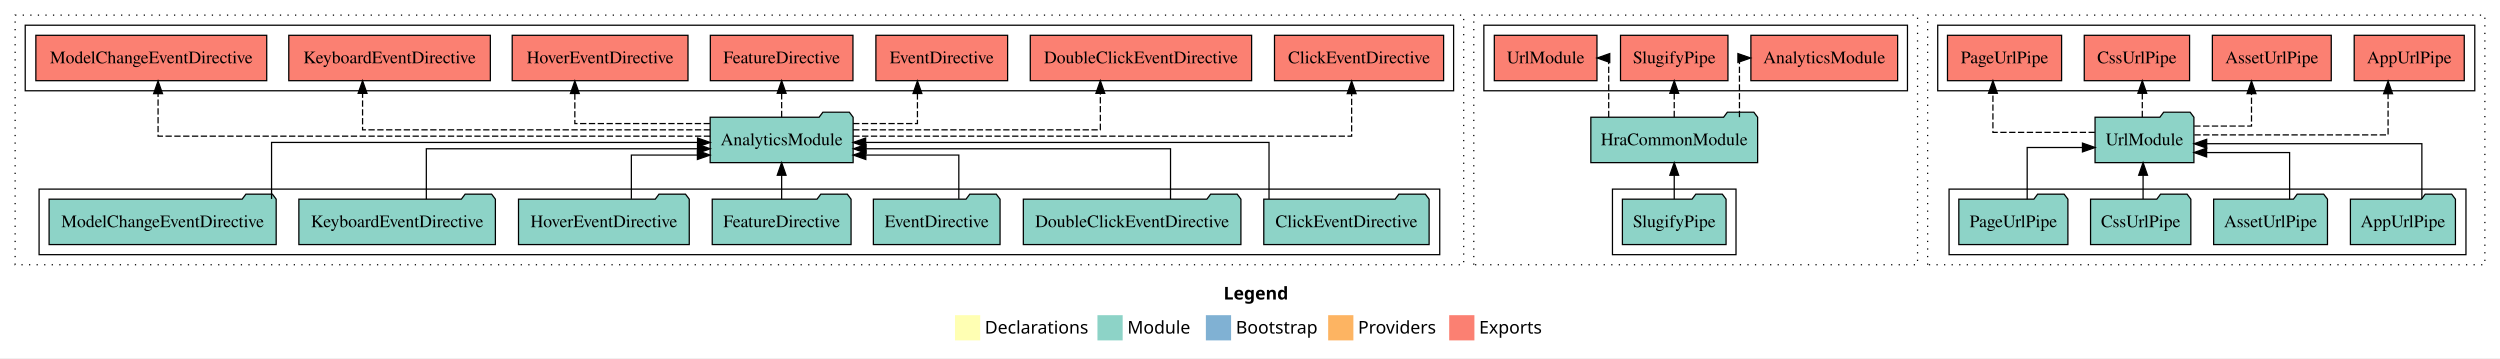
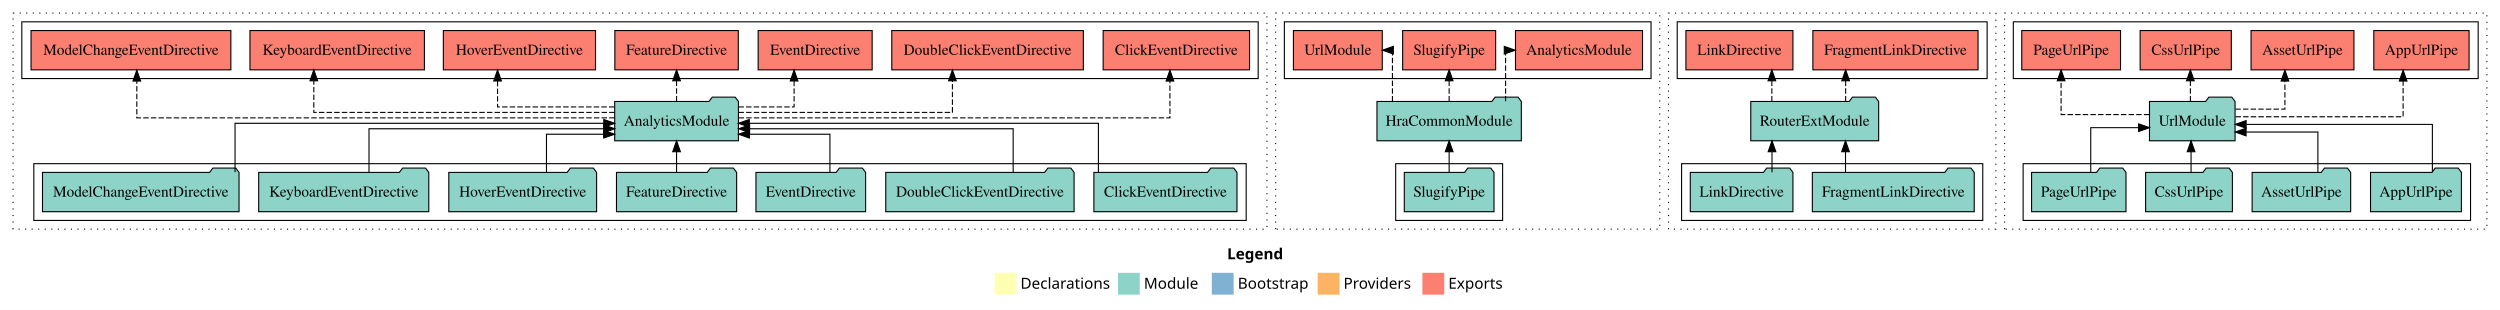
- <svg xmlns="http://www.w3.org/2000/svg" width="1983pt" height="284pt" viewBox="0.00 0.00 1983.00 284.00">
+ <svg xmlns="http://www.w3.org/2000/svg" width="2291pt" height="284pt" viewBox="0.00 0.00 2291.00 284.00">
  <g id="graph0" class="graph" transform="scale(1 1) rotate(0) translate(4 280)">
-     <polygon fill="white" stroke="transparent" points="-4,4 -4,-280 1979,-280 1979,4 -4,4" />
-     <text text-anchor="start" x="966.51" y="-42.4" font-family="Times-12" font-weight="bold" font-size="14.00">Legend</text>
-     <polygon fill="#ffffb3" stroke="transparent" points="753.5,-10 753.5,-30 773.5,-30 773.5,-10 753.5,-10" />
-     <text text-anchor="start" x="777.13" y="-15.4" font-family="Times-12" font-size="14.00">  Declarations</text>
-     <polygon fill="#8dd3c7" stroke="transparent" points="866.5,-10 866.5,-30 886.5,-30 886.5,-10 866.5,-10" />
-     <text text-anchor="start" x="890.23" y="-15.4" font-family="Times-12" font-size="14.00">  Module</text>
-     <polygon fill="#80b1d3" stroke="transparent" points="952.5,-10 952.5,-30 972.5,-30 972.5,-10 952.5,-10" />
-     <text text-anchor="start" x="976.28" y="-15.4" font-family="Times-12" font-size="14.00">  Bootstrap</text>
-     <polygon fill="#fdb462" stroke="transparent" points="1049.5,-10 1049.5,-30 1069.5,-30 1069.5,-10 1049.5,-10" />
-     <text text-anchor="start" x="1073.17" y="-15.4" font-family="Times-12" font-size="14.00">  Providers</text>
-     <polygon fill="#fb8072" stroke="transparent" points="1145.5,-10 1145.5,-30 1165.5,-30 1165.5,-10 1145.5,-10" />
-     <text text-anchor="start" x="1169.23" y="-15.4" font-family="Times-12" font-size="14.00">  Exports</text>
+     <polygon fill="white" stroke="transparent" points="-4,4 -4,-280 2287,-280 2287,4 -4,4" />
+     <text text-anchor="start" x="1120.51" y="-42.4" font-family="Times-12" font-weight="bold" font-size="14.00">Legend</text>
+     <polygon fill="#ffffb3" stroke="transparent" points="907.5,-10 907.5,-30 927.5,-30 927.5,-10 907.5,-10" />
+     <text text-anchor="start" x="931.13" y="-15.4" font-family="Times-12" font-size="14.00">  Declarations</text>
+     <polygon fill="#8dd3c7" stroke="transparent" points="1020.5,-10 1020.5,-30 1040.5,-30 1040.5,-10 1020.5,-10" />
+     <text text-anchor="start" x="1044.23" y="-15.4" font-family="Times-12" font-size="14.00">  Module</text>
+     <polygon fill="#80b1d3" stroke="transparent" points="1106.5,-10 1106.5,-30 1126.5,-30 1126.5,-10 1106.5,-10" />
+     <text text-anchor="start" x="1130.28" y="-15.4" font-family="Times-12" font-size="14.00">  Bootstrap</text>
+     <polygon fill="#fdb462" stroke="transparent" points="1203.5,-10 1203.5,-30 1223.5,-30 1223.5,-10 1203.5,-10" />
+     <text text-anchor="start" x="1227.17" y="-15.4" font-family="Times-12" font-size="14.00">  Providers</text>
+     <polygon fill="#fb8072" stroke="transparent" points="1299.5,-10 1299.5,-30 1319.5,-30 1319.5,-10 1299.5,-10" />
+     <text text-anchor="start" x="1323.23" y="-15.4" font-family="Times-12" font-size="14.00">  Exports</text>
    <g id="clust1" class="cluster">
      <polygon fill="none" stroke="black" stroke-dasharray="1,5" points="8,-70 8,-268 1157,-268 1157,-70 8,-70" />
    </g>
    <g id="clust3" class="cluster">
      <polygon fill="none" stroke="black" points="27,-78 27,-130 1138,-130 1138,-78 27,-78" />
    </g>
    <g id="clust4" class="cluster">
      <polygon fill="none" stroke="black" points="16,-208 16,-260 1149,-260 1149,-208 16,-208" />
    </g>
    <g id="clust7" class="cluster">
      <polygon fill="none" stroke="black" stroke-dasharray="1,5" points="1165,-70 1165,-268 1517,-268 1517,-70 1165,-70" />
    </g>
    <g id="clust9" class="cluster">
      <polygon fill="none" stroke="black" points="1275,-78 1275,-130 1373,-130 1373,-78 1275,-78" />
    </g>
    <g id="clust10" class="cluster">
      <polygon fill="none" stroke="black" points="1173,-208 1173,-260 1509,-260 1509,-208 1173,-208" />
    </g>
    <g id="clust13" class="cluster">
-       <polygon fill="none" stroke="black" stroke-dasharray="1,5" points="1525,-70 1525,-268 1967,-268 1967,-70 1525,-70" />
+       <polygon fill="none" stroke="black" stroke-dasharray="1,5" points="1525,-70 1525,-268 1825,-268 1825,-70 1525,-70" />
    </g>
    <g id="clust15" class="cluster">
-       <polygon fill="none" stroke="black" points="1542,-78 1542,-130 1952,-130 1952,-78 1542,-78" />
+       <polygon fill="none" stroke="black" points="1537,-78 1537,-130 1813,-130 1813,-78 1537,-78" />
    </g>
    <g id="clust16" class="cluster">
-       <polygon fill="none" stroke="black" points="1533,-208 1533,-260 1959,-260 1959,-208 1533,-208" />
+       <polygon fill="none" stroke="black" points="1533,-208 1533,-260 1817,-260 1817,-208 1533,-208" />
+     </g>
+     <g id="clust19" class="cluster">
+       <polygon fill="none" stroke="black" stroke-dasharray="1,5" points="1833,-70 1833,-268 2275,-268 2275,-70 1833,-70" />
+     </g>
+     <g id="clust21" class="cluster">
+       <polygon fill="none" stroke="black" points="1850,-78 1850,-130 2260,-130 2260,-78 1850,-78" />
+     </g>
+     <g id="clust22" class="cluster">
+       <polygon fill="none" stroke="black" points="1841,-208 1841,-260 2267,-260 2267,-208 1841,-208" />
    </g>
    <g id="node1" class="node">
      <polygon fill="#8dd3c7" stroke="black" points="1129.57,-122 1126.57,-126 1105.57,-126 1102.57,-122 998.43,-122 998.43,-86 1129.57,-86 1129.57,-122" />
      <text text-anchor="middle" x="1064" y="-99.8" font-family="Times,serif" font-size="14.00">ClickEventDirective</text>
    </g>
    <g id="node8" class="node">
      <polygon fill="#8dd3c7" stroke="black" points="672.7,-187 669.7,-191 648.7,-191 645.7,-187 559.3,-187 559.3,-151 672.7,-151 672.7,-187" />
      <text text-anchor="middle" x="616" y="-164.8" font-family="Times,serif" font-size="14.00">AnalyticsModule</text>
    </g>
    <g id="edge1" class="edge">
      <path fill="none" stroke="black" d="M1002.59,-122.22C1002.59,-140.83 1002.59,-167 1002.59,-167 1002.59,-167 682.63,-167 682.63,-167" />
      <polygon fill="black" stroke="black" points="682.63,-163.5 672.63,-167 682.63,-170.5 682.63,-163.5" />
    </g>
    <g id="node2" class="node">
      <polygon fill="#8dd3c7" stroke="black" points="980.29,-122 977.29,-126 956.29,-126 953.29,-122 807.71,-122 807.71,-86 980.29,-86 980.29,-122" />
      <text text-anchor="middle" x="894" y="-99.8" font-family="Times,serif" font-size="14.00">DoubleClickEventDirective</text>
    </g>
    <g id="edge2" class="edge">
      <path fill="none" stroke="black" d="M924.46,-122.03C924.46,-139.06 924.46,-162 924.46,-162 924.46,-162 682.94,-162 682.94,-162" />
      <polygon fill="black" stroke="black" points="682.94,-158.5 672.94,-162 682.94,-165.5 682.94,-158.5" />
    </g>
    <g id="node3" class="node">
      <polygon fill="#8dd3c7" stroke="black" points="789.24,-122 786.24,-126 765.24,-126 762.24,-122 688.76,-122 688.76,-86 789.24,-86 789.24,-122" />
      <text text-anchor="middle" x="739" y="-99.8" font-family="Times,serif" font-size="14.00">EventDirective</text>
    </g>
    <g id="edge3" class="edge">
      <path fill="none" stroke="black" d="M756.54,-122.24C756.54,-137.57 756.54,-157 756.54,-157 756.54,-157 682.76,-157 682.76,-157" />
      <polygon fill="black" stroke="black" points="682.76,-153.5 672.76,-157 682.76,-160.5 682.76,-153.5" />
    </g>
    <g id="node4" class="node">
      <polygon fill="#8dd3c7" stroke="black" points="671.06,-122 668.06,-126 647.06,-126 644.06,-122 560.94,-122 560.94,-86 671.06,-86 671.06,-122" />
      <text text-anchor="middle" x="616" y="-99.8" font-family="Times,serif" font-size="14.00">FeatureDirective</text>
    </g>
    <g id="edge4" class="edge">
      <path fill="none" stroke="black" d="M616,-122.11C616,-122.11 616,-140.99 616,-140.99" />
      <polygon fill="black" stroke="black" points="612.5,-140.99 616,-150.99 619.5,-140.99 612.5,-140.99" />
    </g>
    <g id="node5" class="node">
      <polygon fill="#8dd3c7" stroke="black" points="542.72,-122 539.72,-126 518.72,-126 515.72,-122 407.28,-122 407.28,-86 542.72,-86 542.72,-122" />
      <text text-anchor="middle" x="475" y="-99.8" font-family="Times,serif" font-size="14.00">HoverEventDirective</text>
    </g>
    <g id="edge5" class="edge">
      <path fill="none" stroke="black" d="M496.79,-122.24C496.79,-137.57 496.79,-157 496.79,-157 496.79,-157 549.19,-157 549.19,-157" />
      <polygon fill="black" stroke="black" points="549.19,-160.5 559.19,-157 549.19,-153.5 549.19,-160.5" />
    </g>
    <g id="node6" class="node">
      <polygon fill="#8dd3c7" stroke="black" points="388.94,-122 385.94,-126 364.94,-126 361.94,-122 233.06,-122 233.06,-86 388.94,-86 388.94,-122" />
      <text text-anchor="middle" x="311" y="-99.8" font-family="Times,serif" font-size="14.00">KeyboardEventDirective</text>
    </g>
    <g id="edge6" class="edge">
      <path fill="none" stroke="black" d="M334.16,-122.03C334.16,-139.06 334.16,-162 334.16,-162 334.16,-162 549.3,-162 549.3,-162" />
      <polygon fill="black" stroke="black" points="549.3,-165.5 559.3,-162 549.3,-158.5 549.3,-165.5" />
    </g>
    <g id="node7" class="node">
      <polygon fill="#8dd3c7" stroke="black" points="215.06,-122 212.06,-126 191.06,-126 188.06,-122 34.94,-122 34.94,-86 215.06,-86 215.06,-122" />
      <text text-anchor="middle" x="125" y="-99.8" font-family="Times,serif" font-size="14.00">ModelChangeEventDirective</text>
    </g>
    <g id="edge7" class="edge">
      <path fill="none" stroke="black" d="M211.4,-122.22C211.4,-140.83 211.4,-167 211.4,-167 211.4,-167 549.32,-167 549.32,-167" />
      <polygon fill="black" stroke="black" points="549.32,-170.5 559.32,-167 549.32,-163.5 549.32,-170.5" />
    </g>
    <g id="node9" class="node">
      <polygon fill="#fb8072" stroke="black" points="1141.07,-252 1006.93,-252 1006.93,-216 1141.07,-216 1141.07,-252" />
      <text text-anchor="middle" x="1074" y="-229.8" font-family="Times,serif" font-size="14.00">ClickEventDirective </text>
    </g>
    <g id="edge8" class="edge">
      <path fill="none" stroke="black" stroke-dasharray="5,2" d="M672.8,-172C794.24,-172 1068.12,-172 1068.12,-172 1068.12,-172 1068.12,-205.73 1068.12,-205.73" />
      <polygon fill="black" stroke="black" points="1064.63,-205.73 1068.12,-215.73 1071.63,-205.73 1064.63,-205.73" />
    </g>
    <g id="node10" class="node">
      <polygon fill="#fb8072" stroke="black" points="988.78,-252 813.22,-252 813.22,-216 988.78,-216 988.78,-252" />
      <text text-anchor="middle" x="901" y="-229.8" font-family="Times,serif" font-size="14.00">DoubleClickEventDirective </text>
    </g>
    <g id="edge9" class="edge">
      <path fill="none" stroke="black" stroke-dasharray="5,2" d="M672.73,-177C747.26,-177 868.79,-177 868.79,-177 868.79,-177 868.79,-205.96 868.79,-205.96" />
      <polygon fill="black" stroke="black" points="865.29,-205.96 868.79,-215.96 872.29,-205.96 865.29,-205.96" />
    </g>
    <g id="node11" class="node">
      <polygon fill="#fb8072" stroke="black" points="795.24,-252 690.76,-252 690.76,-216 795.24,-216 795.24,-252" />
      <text text-anchor="middle" x="743" y="-229.8" font-family="Times,serif" font-size="14.00">EventDirective </text>
    </g>
    <g id="edge10" class="edge">
      <path fill="none" stroke="black" stroke-dasharray="5,2" d="M672.69,-182C698.64,-182 723.71,-182 723.71,-182 723.71,-182 723.71,-205.81 723.71,-205.81" />
      <polygon fill="black" stroke="black" points="720.21,-205.81 723.71,-215.81 727.21,-205.81 720.21,-205.81" />
    </g>
    <g id="node12" class="node">
      <polygon fill="#fb8072" stroke="black" points="672.56,-252 559.44,-252 559.44,-216 672.56,-216 672.56,-252" />
      <text text-anchor="middle" x="616" y="-229.8" font-family="Times,serif" font-size="14.00">FeatureDirective </text>
    </g>
    <g id="edge11" class="edge">
      <path fill="none" stroke="black" stroke-dasharray="5,2" d="M616,-187.11C616,-187.11 616,-205.99 616,-205.99" />
      <polygon fill="black" stroke="black" points="612.5,-205.99 616,-215.99 619.5,-205.99 612.5,-205.99" />
    </g>
    <g id="node13" class="node">
      <polygon fill="#fb8072" stroke="black" points="541.72,-252 402.28,-252 402.28,-216 541.72,-216 541.72,-252" />
      <text text-anchor="middle" x="472" y="-229.8" font-family="Times,serif" font-size="14.00">HoverEventDirective </text>
    </g>
    <g id="edge12" class="edge">
      <path fill="none" stroke="black" stroke-dasharray="5,2" d="M559.09,-182C511.71,-182 451.96,-182 451.96,-182 451.96,-182 451.96,-205.81 451.96,-205.81" />
      <polygon fill="black" stroke="black" points="448.46,-205.81 451.96,-215.81 455.46,-205.81 448.46,-205.81" />
    </g>
    <g id="node14" class="node">
      <polygon fill="#fb8072" stroke="black" points="384.94,-252 225.06,-252 225.06,-216 384.94,-216 384.94,-252" />
      <text text-anchor="middle" x="305" y="-229.8" font-family="Times,serif" font-size="14.00">KeyboardEventDirective </text>
    </g>
    <g id="edge13" class="edge">
      <path fill="none" stroke="black" stroke-dasharray="5,2" d="M559.24,-177C464.3,-177 283.59,-177 283.59,-177 283.59,-177 283.59,-205.96 283.59,-205.96" />
      <polygon fill="black" stroke="black" points="280.09,-205.96 283.59,-215.96 287.09,-205.96 280.09,-205.96" />
    </g>
    <g id="node15" class="node">
      <polygon fill="#fb8072" stroke="black" points="207.56,-252 24.44,-252 24.44,-216 207.56,-216 207.56,-252" />
      <text text-anchor="middle" x="116" y="-229.8" font-family="Times,serif" font-size="14.00">ModelChangeEventDirective </text>
    </g>
    <g id="edge14" class="edge">
      <path fill="none" stroke="black" stroke-dasharray="5,2" d="M559.26,-172C429.34,-172 121.38,-172 121.38,-172 121.38,-172 121.38,-205.73 121.38,-205.73" />
      <polygon fill="black" stroke="black" points="117.88,-205.73 121.37,-215.73 124.88,-205.73 117.88,-205.73" />
    </g>
    <g id="node16" class="node">
      <polygon fill="#8dd3c7" stroke="black" points="1365.11,-122 1362.11,-126 1341.11,-126 1338.11,-122 1282.89,-122 1282.89,-86 1365.11,-86 1365.11,-122" />
      <text text-anchor="middle" x="1324" y="-99.8" font-family="Times,serif" font-size="14.00">SlugifyPipe</text>
    </g>
    <g id="node17" class="node">
      <polygon fill="#8dd3c7" stroke="black" points="1390.15,-187 1387.15,-191 1366.15,-191 1363.15,-187 1257.85,-187 1257.85,-151 1390.15,-151 1390.15,-187" />
      <text text-anchor="middle" x="1324" y="-164.8" font-family="Times,serif" font-size="14.00">HraCommonModule</text>
    </g>
    <g id="edge15" class="edge">
      <path fill="none" stroke="black" d="M1324,-122.11C1324,-122.11 1324,-140.99 1324,-140.99" />
      <polygon fill="black" stroke="black" points="1320.5,-140.99 1324,-150.99 1327.5,-140.99 1320.5,-140.99" />
    </g>
    <g id="node18" class="node">
      <polygon fill="#fb8072" stroke="black" points="1501.2,-252 1384.8,-252 1384.8,-216 1501.2,-216 1501.2,-252" />
      <text text-anchor="middle" x="1443" y="-229.8" font-family="Times,serif" font-size="14.00">AnalyticsModule </text>
    </g>
    <g id="edge16" class="edge">
      <path fill="none" stroke="black" stroke-dasharray="5,2" d="M1375.73,-187.11C1375.73,-206.34 1375.73,-234 1375.73,-234 1375.73,-234 1376.61,-234 1376.61,-234" />
      <polygon fill="black" stroke="black" points="1374.52,-237.5 1384.52,-234 1374.52,-230.5 1374.52,-237.5" />
    </g>
    <g id="node19" class="node">
      <polygon fill="#fb8072" stroke="black" points="1366.61,-252 1281.39,-252 1281.39,-216 1366.61,-216 1366.61,-252" />
      <text text-anchor="middle" x="1324" y="-229.8" font-family="Times,serif" font-size="14.00">SlugifyPipe </text>
    </g>
    <g id="edge17" class="edge">
      <path fill="none" stroke="black" stroke-dasharray="5,2" d="M1324,-187.11C1324,-187.11 1324,-205.99 1324,-205.99" />
      <polygon fill="black" stroke="black" points="1320.5,-205.99 1324,-215.99 1327.5,-205.99 1320.5,-205.99" />
    </g>
    <g id="node20" class="node">
      <polygon fill="#fb8072" stroke="black" points="1262.71,-252 1181.29,-252 1181.29,-216 1262.71,-216 1262.71,-252" />
      <text text-anchor="middle" x="1222" y="-229.8" font-family="Times,serif" font-size="14.00">UrlModule </text>
    </g>
    <g id="edge18" class="edge">
      <path fill="none" stroke="black" stroke-dasharray="5,2" d="M1272.02,-187.11C1272.02,-206.34 1272.02,-234 1272.02,-234 1272.02,-234 1271.11,-234 1271.11,-234" />
      <polygon fill="black" stroke="black" points="1272.85,-230.5 1262.85,-234 1272.85,-237.5 1272.85,-230.5" />
    </g>
    <g id="node21" class="node">
-       <polygon fill="#8dd3c7" stroke="black" points="1943.65,-122 1940.65,-126 1919.65,-126 1916.65,-122 1860.35,-122 1860.35,-86 1943.65,-86 1943.65,-122" />
-       <text text-anchor="middle" x="1902" y="-99.8" font-family="Times,serif" font-size="14.00">AppUrlPipe</text>
+       <polygon fill="#8dd3c7" stroke="black" points="1805.18,-122 1802.18,-126 1781.18,-126 1778.18,-122 1656.82,-122 1656.82,-86 1805.18,-86 1805.18,-122" />
+       <text text-anchor="middle" x="1731" y="-99.8" font-family="Times,serif" font-size="14.00">FragmentLinkDirective</text>
+     </g>
+     <g id="node23" class="node">
+       <polygon fill="#8dd3c7" stroke="black" points="1717.6,-187 1714.6,-191 1693.6,-191 1690.6,-187 1600.4,-187 1600.4,-151 1717.6,-151 1717.6,-187" />
+       <text text-anchor="middle" x="1659" y="-164.8" font-family="Times,serif" font-size="14.00">RouterExtModule</text>
+     </g>
+     <g id="edge19" class="edge">
+       <path fill="none" stroke="black" d="M1687.23,-122.11C1687.23,-122.11 1687.23,-140.99 1687.23,-140.99" />
+       <polygon fill="black" stroke="black" points="1683.73,-140.99 1687.23,-150.99 1690.73,-140.99 1683.73,-140.99" />
+     </g>
+     <g id="node22" class="node">
+       <polygon fill="#8dd3c7" stroke="black" points="1639.03,-122 1636.03,-126 1615.03,-126 1612.03,-122 1544.97,-122 1544.97,-86 1639.03,-86 1639.03,-122" />
+       <text text-anchor="middle" x="1592" y="-99.8" font-family="Times,serif" font-size="14.00">LinkDirective</text>
+     </g>
+     <g id="edge20" class="edge">
+       <path fill="none" stroke="black" d="M1619.86,-122.11C1619.86,-122.11 1619.86,-140.99 1619.86,-140.99" />
+       <polygon fill="black" stroke="black" points="1616.36,-140.99 1619.86,-150.99 1623.36,-140.99 1616.36,-140.99" />
+     </g>
+     <g id="node24" class="node">
+       <polygon fill="#fb8072" stroke="black" points="1808.68,-252 1657.32,-252 1657.32,-216 1808.68,-216 1808.68,-252" />
+       <text text-anchor="middle" x="1733" y="-229.8" font-family="Times,serif" font-size="14.00">FragmentLinkDirective </text>
+     </g>
+     <g id="edge21" class="edge">
+       <path fill="none" stroke="black" stroke-dasharray="5,2" d="M1687.35,-187.11C1687.35,-187.11 1687.35,-205.99 1687.35,-205.99" />
+       <polygon fill="black" stroke="black" points="1683.85,-205.99 1687.35,-215.99 1690.85,-205.99 1683.85,-205.99" />
    </g>
    <g id="node25" class="node">
-       <polygon fill="#8dd3c7" stroke="black" points="1736.21,-187 1733.21,-191 1712.21,-191 1709.21,-187 1657.79,-187 1657.79,-151 1736.21,-151 1736.21,-187" />
-       <text text-anchor="middle" x="1697" y="-164.8" font-family="Times,serif" font-size="14.00">UrlModule</text>
-     </g>
-     <g id="edge19" class="edge">
-       <path fill="none" stroke="black" d="M1917.03,-122.27C1917.03,-140.56 1917.03,-166 1917.03,-166 1917.03,-166 1746.34,-166 1746.34,-166" />
-       <polygon fill="black" stroke="black" points="1746.34,-162.5 1736.34,-166 1746.34,-169.5 1746.34,-162.5" />
-     </g>
-     <g id="node22" class="node">
-       <polygon fill="#8dd3c7" stroke="black" points="1842.15,-122 1839.15,-126 1818.15,-126 1815.15,-122 1751.85,-122 1751.85,-86 1842.15,-86 1842.15,-122" />
-       <text text-anchor="middle" x="1797" y="-99.8" font-family="Times,serif" font-size="14.00">AssetUrlPipe</text>
-     </g>
-     <g id="edge20" class="edge">
-       <path fill="none" stroke="black" d="M1812.11,-122.01C1812.11,-138.05 1812.11,-159 1812.11,-159 1812.11,-159 1746.29,-159 1746.29,-159" />
-       <polygon fill="black" stroke="black" points="1746.29,-155.5 1736.29,-159 1746.29,-162.5 1746.29,-155.5" />
-     </g>
-     <g id="node23" class="node">
-       <polygon fill="#8dd3c7" stroke="black" points="1733.77,-122 1730.77,-126 1709.77,-126 1706.77,-122 1654.23,-122 1654.23,-86 1733.77,-86 1733.77,-122" />
-       <text text-anchor="middle" x="1694" y="-99.8" font-family="Times,serif" font-size="14.00">CssUrlPipe</text>
-     </g>
-     <g id="edge21" class="edge">
-       <path fill="none" stroke="black" d="M1695.89,-122.11C1695.89,-122.11 1695.89,-140.99 1695.89,-140.99" />
-       <polygon fill="black" stroke="black" points="1692.39,-140.99 1695.89,-150.99 1699.39,-140.99 1692.39,-140.99" />
-     </g>
-     <g id="node24" class="node">
-       <polygon fill="#8dd3c7" stroke="black" points="1636.26,-122 1633.26,-126 1612.26,-126 1609.26,-122 1549.74,-122 1549.74,-86 1636.26,-86 1636.26,-122" />
-       <text text-anchor="middle" x="1593" y="-99.8" font-family="Times,serif" font-size="14.00">PageUrlPipe</text>
+       <polygon fill="#fb8072" stroke="black" points="1639.03,-252 1540.97,-252 1540.97,-216 1639.03,-216 1639.03,-252" />
+       <text text-anchor="middle" x="1590" y="-229.8" font-family="Times,serif" font-size="14.00">LinkDirective </text>
    </g>
    <g id="edge22" class="edge">
-       <path fill="none" stroke="black" d="M1603.96,-122.02C1603.96,-139.37 1603.96,-163 1603.96,-163 1603.96,-163 1647.81,-163 1647.81,-163" />
-       <polygon fill="black" stroke="black" points="1647.81,-166.5 1657.81,-163 1647.81,-159.5 1647.81,-166.5" />
+       <path fill="none" stroke="black" stroke-dasharray="5,2" d="M1619.73,-187.11C1619.73,-187.11 1619.73,-205.99 1619.73,-205.99" />
+       <polygon fill="black" stroke="black" points="1616.23,-205.99 1619.73,-215.99 1623.23,-205.99 1616.23,-205.99" />
    </g>
    <g id="node26" class="node">
-       <polygon fill="#fb8072" stroke="black" points="1950.65,-252 1863.35,-252 1863.35,-216 1950.65,-216 1950.65,-252" />
-       <text text-anchor="middle" x="1907" y="-229.8" font-family="Times,serif" font-size="14.00">AppUrlPipe </text>
+       <polygon fill="#8dd3c7" stroke="black" points="2251.65,-122 2248.65,-126 2227.65,-126 2224.65,-122 2168.35,-122 2168.35,-86 2251.65,-86 2251.65,-122" />
+       <text text-anchor="middle" x="2210" y="-99.8" font-family="Times,serif" font-size="14.00">AppUrlPipe</text>
+     </g>
+     <g id="node30" class="node">
+       <polygon fill="#8dd3c7" stroke="black" points="2044.21,-187 2041.21,-191 2020.21,-191 2017.21,-187 1965.79,-187 1965.79,-151 2044.21,-151 2044.21,-187" />
+       <text text-anchor="middle" x="2005" y="-164.8" font-family="Times,serif" font-size="14.00">UrlModule</text>
    </g>
    <g id="edge23" class="edge">
-       <path fill="none" stroke="black" stroke-dasharray="5,2" d="M1736.57,-173C1793.1,-173 1890.22,-173 1890.22,-173 1890.22,-173 1890.22,-205.7 1890.22,-205.7" />
-       <polygon fill="black" stroke="black" points="1886.72,-205.7 1890.22,-215.7 1893.72,-205.7 1886.72,-205.7" />
+       <path fill="none" stroke="black" d="M2225.03,-122.27C2225.03,-140.56 2225.03,-166 2225.03,-166 2225.03,-166 2054.34,-166 2054.34,-166" />
+       <polygon fill="black" stroke="black" points="2054.34,-162.5 2044.34,-166 2054.34,-169.5 2054.34,-162.5" />
    </g>
    <g id="node27" class="node">
-       <polygon fill="#fb8072" stroke="black" points="1845.15,-252 1750.85,-252 1750.85,-216 1845.15,-216 1845.15,-252" />
-       <text text-anchor="middle" x="1798" y="-229.8" font-family="Times,serif" font-size="14.00">AssetUrlPipe </text>
+       <polygon fill="#8dd3c7" stroke="black" points="2150.15,-122 2147.15,-126 2126.15,-126 2123.15,-122 2059.85,-122 2059.85,-86 2150.15,-86 2150.15,-122" />
+       <text text-anchor="middle" x="2105" y="-99.8" font-family="Times,serif" font-size="14.00">AssetUrlPipe</text>
    </g>
    <g id="edge24" class="edge">
-       <path fill="none" stroke="black" stroke-dasharray="5,2" d="M1736.46,-180C1758.63,-180 1781.89,-180 1781.89,-180 1781.89,-180 1781.89,-205.72 1781.89,-205.72" />
-       <polygon fill="black" stroke="black" points="1778.39,-205.72 1781.89,-215.72 1785.39,-205.72 1778.39,-205.72" />
+       <path fill="none" stroke="black" d="M2120.11,-122.01C2120.11,-138.05 2120.11,-159 2120.11,-159 2120.11,-159 2054.29,-159 2054.29,-159" />
+       <polygon fill="black" stroke="black" points="2054.29,-155.5 2044.29,-159 2054.29,-162.5 2054.29,-155.5" />
    </g>
    <g id="node28" class="node">
-       <polygon fill="#fb8072" stroke="black" points="1732.77,-252 1649.23,-252 1649.23,-216 1732.77,-216 1732.77,-252" />
-       <text text-anchor="middle" x="1691" y="-229.8" font-family="Times,serif" font-size="14.00">CssUrlPipe </text>
+       <polygon fill="#8dd3c7" stroke="black" points="2041.77,-122 2038.77,-126 2017.77,-126 2014.77,-122 1962.23,-122 1962.23,-86 2041.77,-86 2041.77,-122" />
+       <text text-anchor="middle" x="2002" y="-99.8" font-family="Times,serif" font-size="14.00">CssUrlPipe</text>
    </g>
    <g id="edge25" class="edge">
-       <path fill="none" stroke="black" stroke-dasharray="5,2" d="M1695.27,-187.11C1695.27,-187.11 1695.27,-205.99 1695.27,-205.99" />
-       <polygon fill="black" stroke="black" points="1691.77,-205.99 1695.27,-215.99 1698.77,-205.99 1691.77,-205.99" />
+       <path fill="none" stroke="black" d="M2003.89,-122.11C2003.89,-122.11 2003.89,-140.99 2003.89,-140.99" />
+       <polygon fill="black" stroke="black" points="2000.39,-140.99 2003.89,-150.99 2007.39,-140.99 2000.39,-140.99" />
    </g>
    <g id="node29" class="node">
-       <polygon fill="#fb8072" stroke="black" points="1631.26,-252 1540.74,-252 1540.74,-216 1631.26,-216 1631.26,-252" />
-       <text text-anchor="middle" x="1586" y="-229.8" font-family="Times,serif" font-size="14.00">PageUrlPipe </text>
+       <polygon fill="#8dd3c7" stroke="black" points="1944.26,-122 1941.26,-126 1920.26,-126 1917.26,-122 1857.74,-122 1857.74,-86 1944.26,-86 1944.26,-122" />
+       <text text-anchor="middle" x="1901" y="-99.8" font-family="Times,serif" font-size="14.00">PageUrlPipe</text>
    </g>
    <g id="edge26" class="edge">
-       <path fill="none" stroke="black" stroke-dasharray="5,2" d="M1657.64,-175C1622.58,-175 1576.79,-175 1576.79,-175 1576.79,-175 1576.79,-205.98 1576.79,-205.98" />
-       <polygon fill="black" stroke="black" points="1573.29,-205.98 1576.79,-215.98 1580.29,-205.98 1573.29,-205.98" />
+       <path fill="none" stroke="black" d="M1911.96,-122.02C1911.96,-139.37 1911.96,-163 1911.96,-163 1911.96,-163 1955.81,-163 1955.81,-163" />
+       <polygon fill="black" stroke="black" points="1955.81,-166.5 1965.81,-163 1955.81,-159.5 1955.81,-166.5" />
+     </g>
+     <g id="node31" class="node">
+       <polygon fill="#fb8072" stroke="black" points="2258.65,-252 2171.35,-252 2171.35,-216 2258.65,-216 2258.65,-252" />
+       <text text-anchor="middle" x="2215" y="-229.8" font-family="Times,serif" font-size="14.00">AppUrlPipe </text>
+     </g>
+     <g id="edge27" class="edge">
+       <path fill="none" stroke="black" stroke-dasharray="5,2" d="M2044.57,-173C2101.1,-173 2198.22,-173 2198.22,-173 2198.22,-173 2198.22,-205.7 2198.22,-205.7" />
+       <polygon fill="black" stroke="black" points="2194.72,-205.7 2198.22,-215.7 2201.72,-205.7 2194.72,-205.7" />
+     </g>
+     <g id="node32" class="node">
+       <polygon fill="#fb8072" stroke="black" points="2153.15,-252 2058.85,-252 2058.85,-216 2153.15,-216 2153.15,-252" />
+       <text text-anchor="middle" x="2106" y="-229.8" font-family="Times,serif" font-size="14.00">AssetUrlPipe </text>
+     </g>
+     <g id="edge28" class="edge">
+       <path fill="none" stroke="black" stroke-dasharray="5,2" d="M2044.46,-180C2066.63,-180 2089.89,-180 2089.89,-180 2089.89,-180 2089.89,-205.72 2089.89,-205.72" />
+       <polygon fill="black" stroke="black" points="2086.39,-205.72 2089.89,-215.72 2093.39,-205.72 2086.39,-205.72" />
+     </g>
+     <g id="node33" class="node">
+       <polygon fill="#fb8072" stroke="black" points="2040.77,-252 1957.23,-252 1957.23,-216 2040.77,-216 2040.77,-252" />
+       <text text-anchor="middle" x="1999" y="-229.8" font-family="Times,serif" font-size="14.00">CssUrlPipe </text>
+     </g>
+     <g id="edge29" class="edge">
+       <path fill="none" stroke="black" stroke-dasharray="5,2" d="M2003.27,-187.11C2003.27,-187.11 2003.27,-205.99 2003.27,-205.99" />
+       <polygon fill="black" stroke="black" points="1999.77,-205.99 2003.27,-215.99 2006.77,-205.99 1999.77,-205.99" />
+     </g>
+     <g id="node34" class="node">
+       <polygon fill="#fb8072" stroke="black" points="1939.26,-252 1848.74,-252 1848.74,-216 1939.26,-216 1939.26,-252" />
+       <text text-anchor="middle" x="1894" y="-229.8" font-family="Times,serif" font-size="14.00">PageUrlPipe </text>
+     </g>
+     <g id="edge30" class="edge">
+       <path fill="none" stroke="black" stroke-dasharray="5,2" d="M1965.64,-175C1930.58,-175 1884.79,-175 1884.79,-175 1884.79,-175 1884.79,-205.98 1884.79,-205.98" />
+       <polygon fill="black" stroke="black" points="1881.29,-205.98 1884.79,-215.98 1888.29,-205.98 1881.29,-205.98" />
    </g>
  </g>
</svg>
